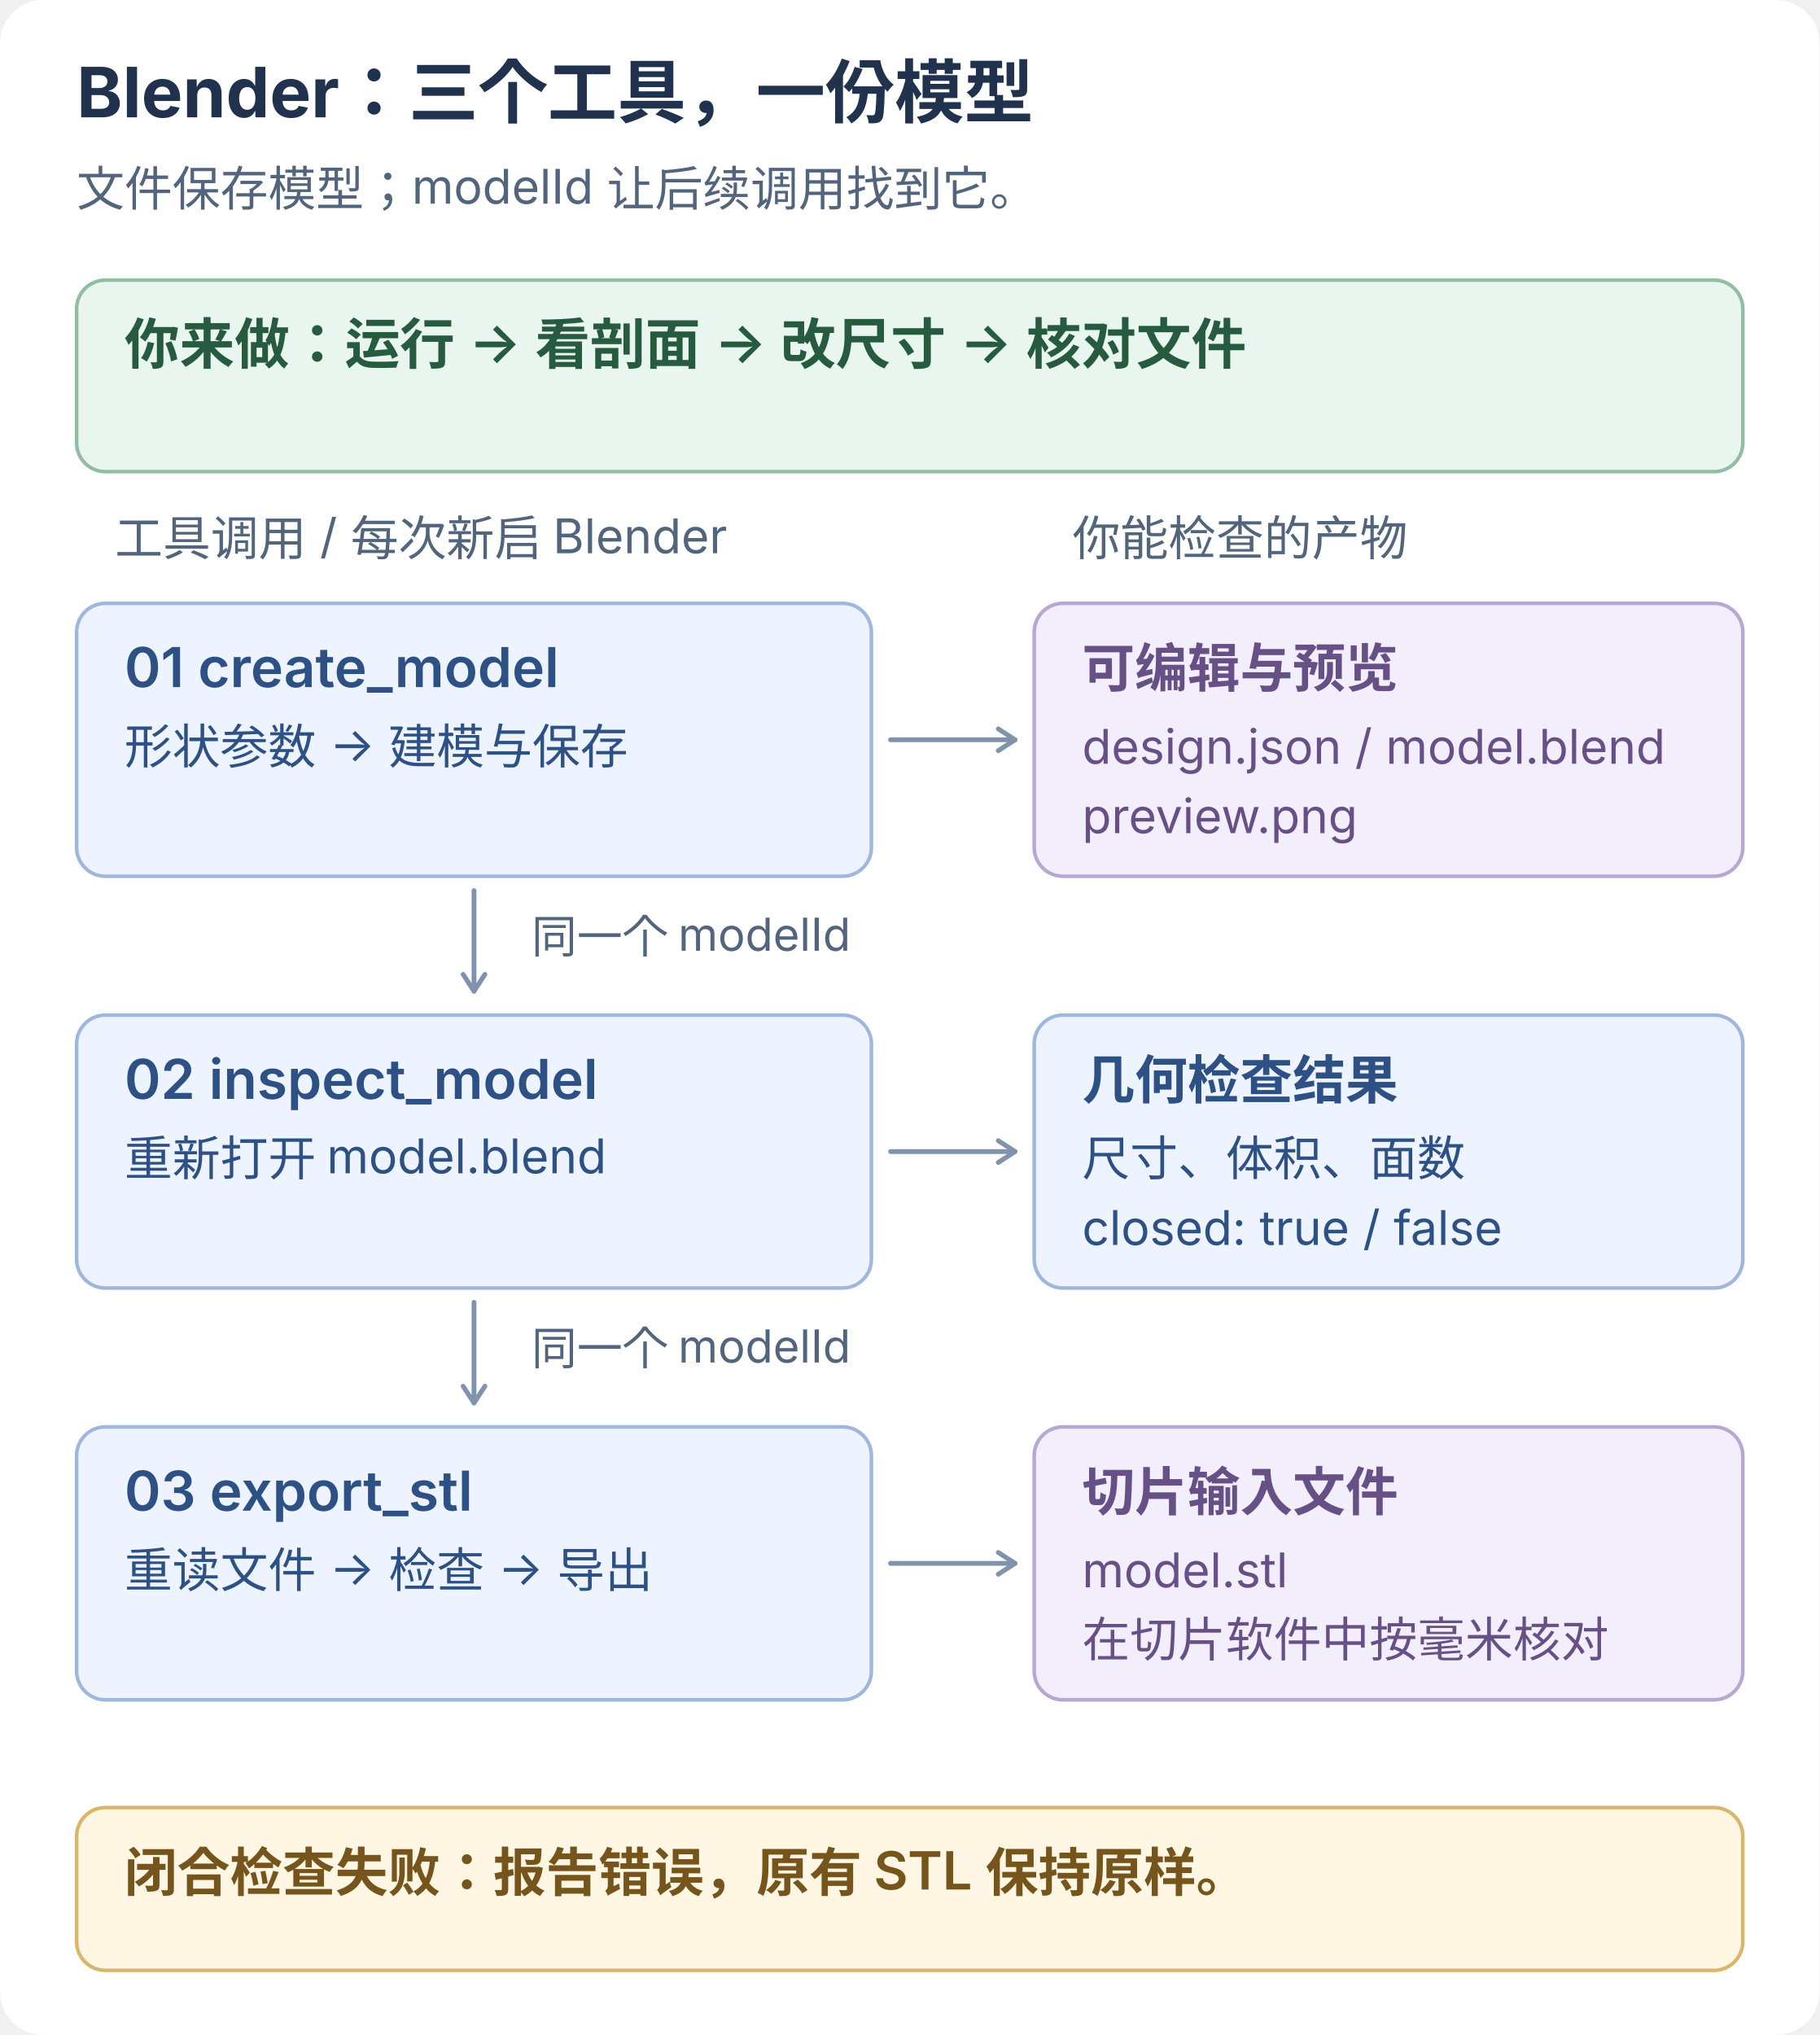
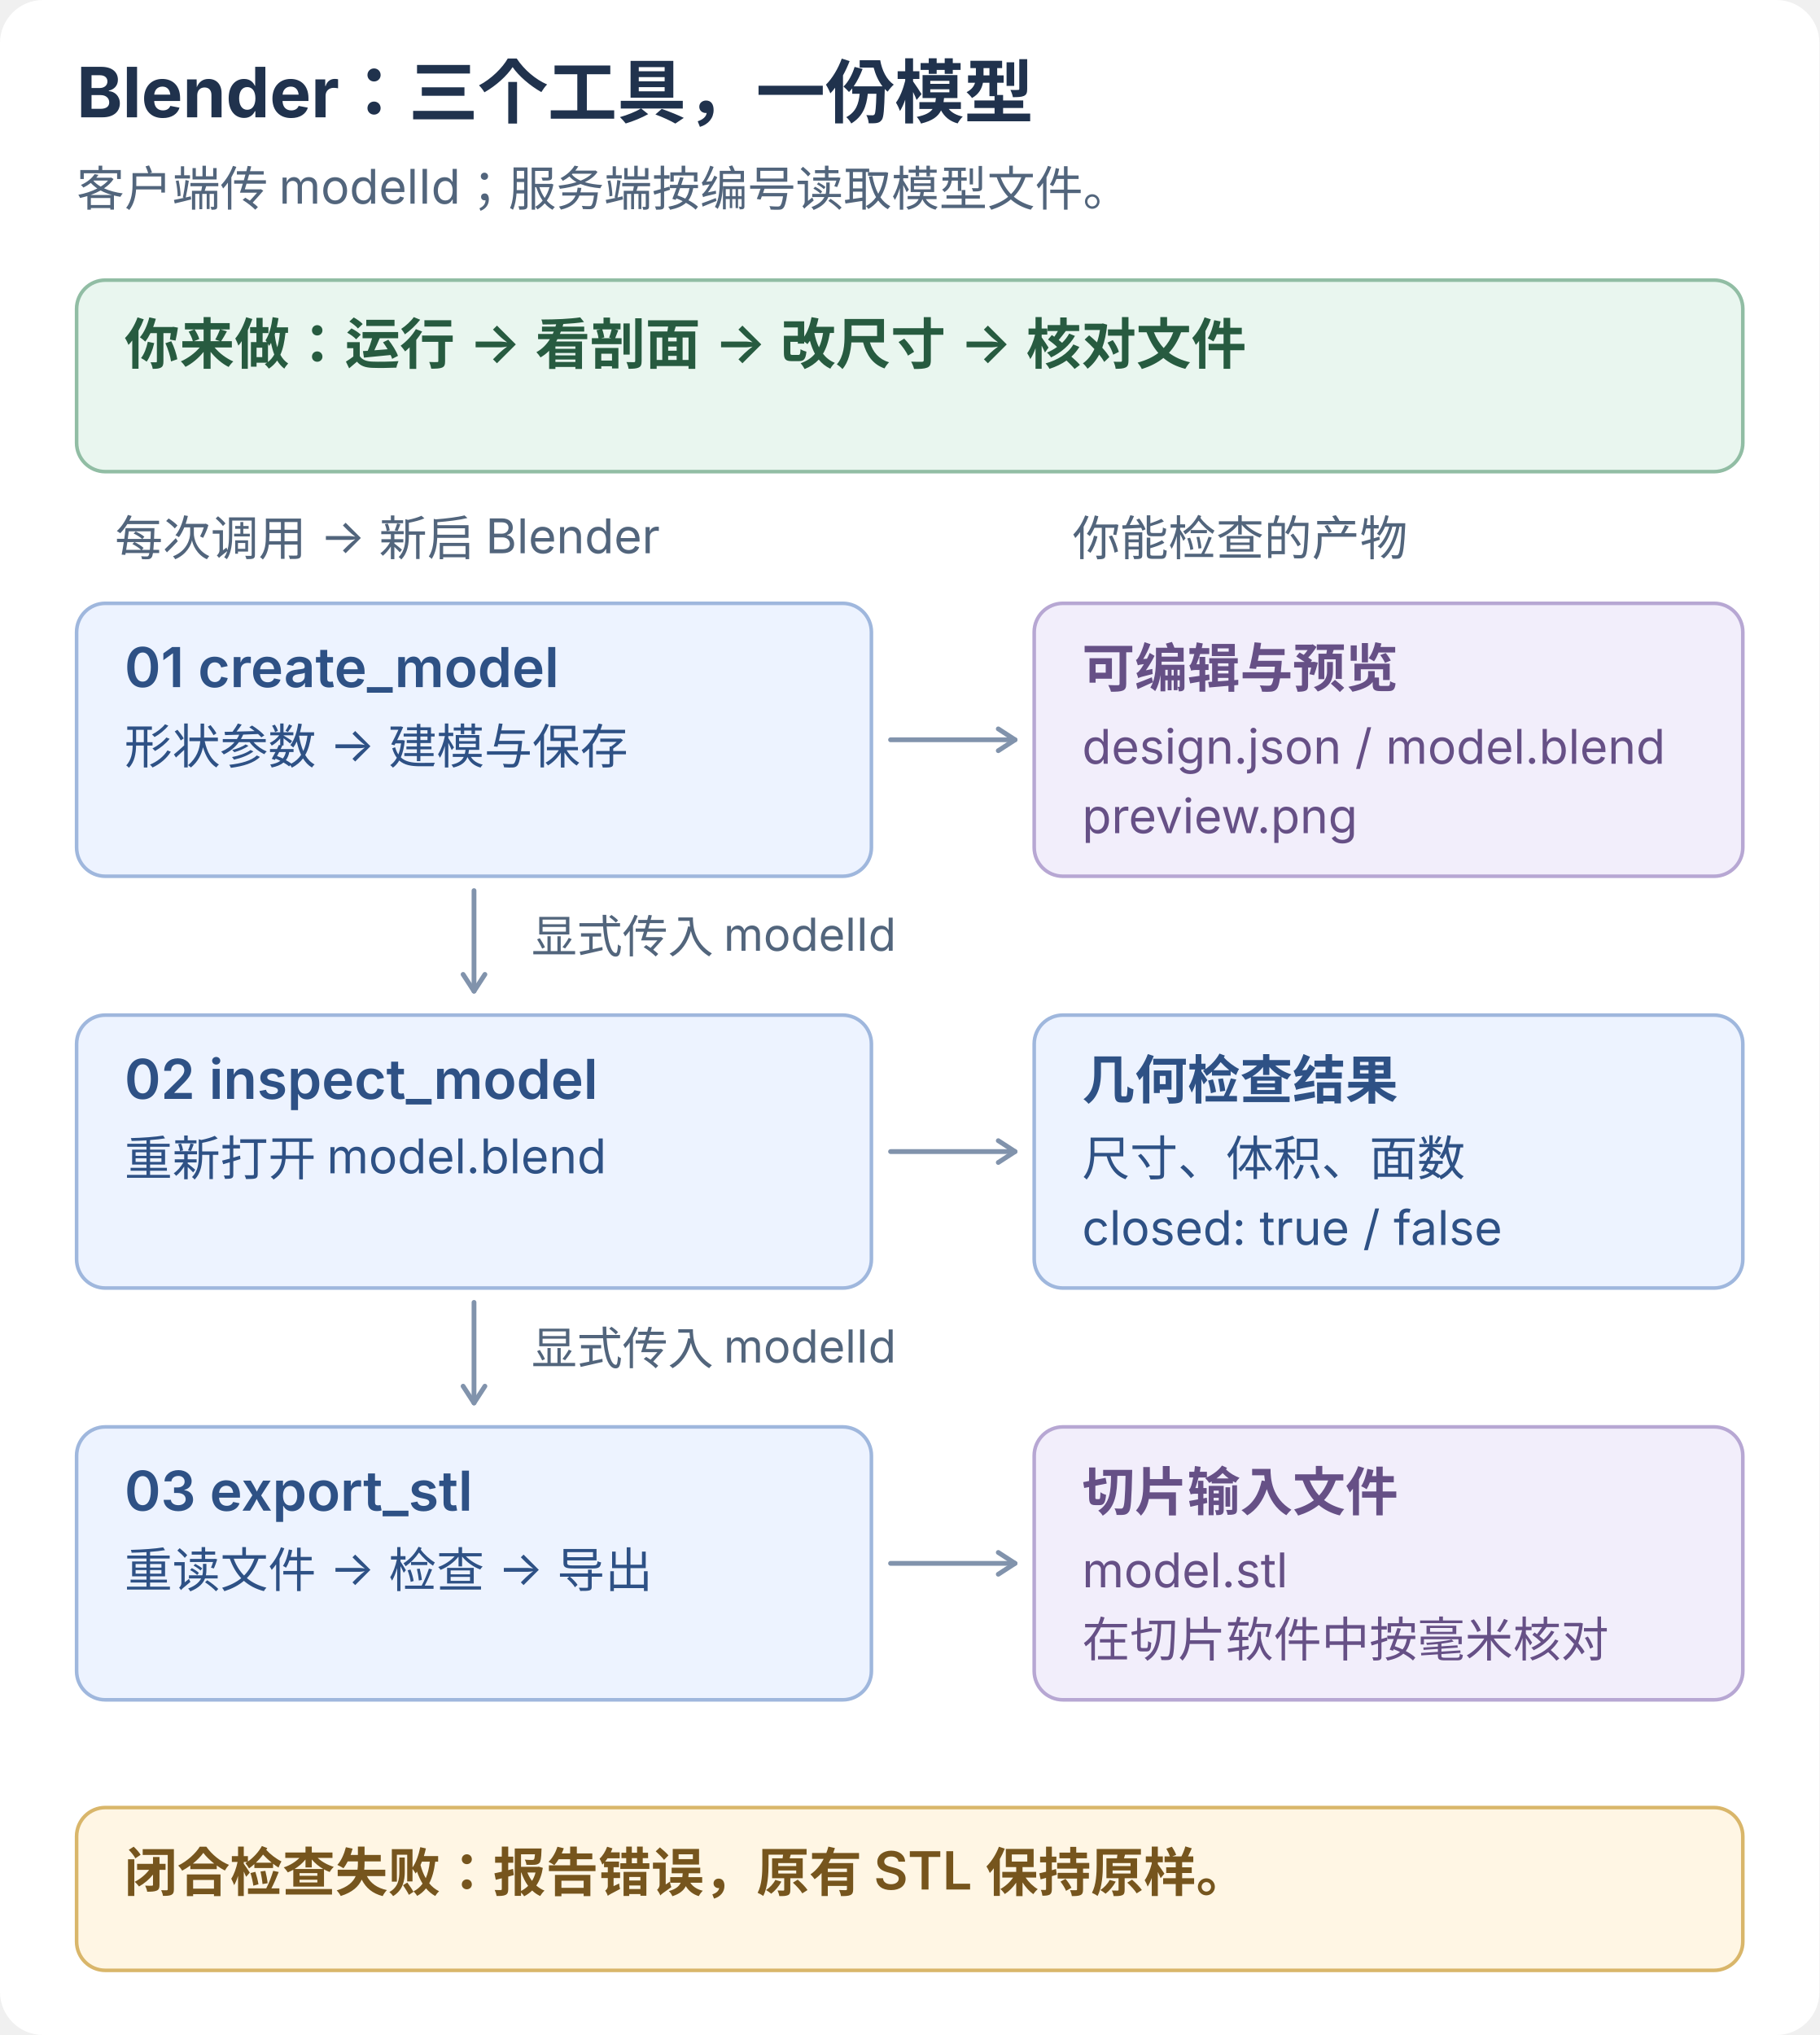
<svg xmlns="http://www.w3.org/2000/svg" width="760" height="850" viewBox="0 0 760 850" role="img" aria-labelledby="title desc">
  <rect width="760" height="850" rx="18" fill="#ffffff" />
  <text x="32" y="49" font-family="-apple-system, BlinkMacSystemFont, 'PingFang SC', 'Microsoft YaHei', sans-serif" font-size="29" font-weight="650" fill="#20324d" text-anchor="start">Blender：三个工具，一份模型</text>
-   <text x="32" y="86" font-family="-apple-system, BlinkMacSystemFont, 'PingFang SC', 'Microsoft YaHei', sans-serif" font-size="20" font-weight="400" fill="#52657c" text-anchor="start">文件保存模型；modelId 让后续调用找到它。</text>
+   <text x="32" y="86" font-family="-apple-system, BlinkMacSystemFont, 'PingFang SC', 'Microsoft YaHei', sans-serif" font-size="20" font-weight="400" fill="#52657c" text-anchor="start">客户端传 modelId；服务端按编号读取模型文件。</text>
  <rect x="32" y="117" width="696" height="80" rx="12" fill="#e9f6ef" stroke="#91bda4" stroke-width="1.5" />
  <text x="52" y="152" font-family="-apple-system, BlinkMacSystemFont, 'PingFang SC', 'Microsoft YaHei', sans-serif" font-size="23" font-weight="600" fill="#275b40" text-anchor="start">你来做：运行 → 看剖面 → 改尺寸 → 核对文件</text>
-   <text x="48" y="232" font-family="-apple-system, BlinkMacSystemFont, 'PingFang SC', 'Microsoft YaHei', sans-serif" font-size="20" font-weight="400" fill="#52657c" text-anchor="start">工具调用 / 每次新启 Blender</text>
+   <text x="48" y="232" font-family="-apple-system, BlinkMacSystemFont, 'PingFang SC', 'Microsoft YaHei', sans-serif" font-size="20" font-weight="400" fill="#52657c" text-anchor="start">每次调用 → 新启 Blender</text>
  <text x="448" y="232" font-family="-apple-system, BlinkMacSystemFont, 'PingFang SC', 'Microsoft YaHei', sans-serif" font-size="20" font-weight="400" fill="#52657c" text-anchor="start">你能检查的产物</text>
  <rect x="32" y="252" width="332" height="114" rx="12" fill="#edf3ff" stroke="#9fb7dd" stroke-width="1.5" />
  <text x="52" y="287" font-family="-apple-system, BlinkMacSystemFont, 'PingFang SC', 'Microsoft YaHei', sans-serif" font-size="23" font-weight="600" fill="#2e5185" text-anchor="start">01  create_model</text>
  <text x="52" y="319" font-family="-apple-system, BlinkMacSystemFont, 'PingFang SC', 'Microsoft YaHei', sans-serif" font-size="20" font-weight="400" fill="#2e5185" text-anchor="start">形状参数 → 建模与保存</text>
  <polyline points="372,309 424,309" fill="none" stroke="#8193ac" stroke-width="2" stroke-linejoin="round" stroke-linecap="round" />
  <polyline points="417.0,304.45 424,309 417.0,313.55" fill="none" stroke="#8193ac" stroke-width="2" stroke-linejoin="round" stroke-linecap="round" />
  <rect x="432" y="252" width="296" height="114" rx="12" fill="#f2eefb" stroke="#b7a7d3" stroke-width="1.5" />
  <text x="452" y="287" font-family="-apple-system, BlinkMacSystemFont, 'PingFang SC', 'Microsoft YaHei', sans-serif" font-size="22" font-weight="600" fill="#665086" text-anchor="start">可编辑与预览</text>
  <text x="452" y="319" font-family="-apple-system, BlinkMacSystemFont, 'PingFang SC', 'Microsoft YaHei', sans-serif" font-size="20" font-weight="400" fill="#665086" text-anchor="start">design.json / model.blend</text>
  <text x="452" y="348" font-family="-apple-system, BlinkMacSystemFont, 'PingFang SC', 'Microsoft YaHei', sans-serif" font-size="20" font-weight="400" fill="#665086" text-anchor="start">preview.png</text>
  <rect x="32" y="424" width="332" height="114" rx="12" fill="#edf3ff" stroke="#9fb7dd" stroke-width="1.5" />
  <text x="52" y="459" font-family="-apple-system, BlinkMacSystemFont, 'PingFang SC', 'Microsoft YaHei', sans-serif" font-size="23" font-weight="600" fill="#2e5185" text-anchor="start">02  inspect_model</text>
  <text x="52" y="491" font-family="-apple-system, BlinkMacSystemFont, 'PingFang SC', 'Microsoft YaHei', sans-serif" font-size="20" font-weight="400" fill="#2e5185" text-anchor="start">重新打开 model.blend</text>
  <polyline points="372,481 424,481" fill="none" stroke="#8193ac" stroke-width="2" stroke-linejoin="round" stroke-linecap="round" />
  <polyline points="417.0,476.45 424,481 417.0,485.55" fill="none" stroke="#8193ac" stroke-width="2" stroke-linejoin="round" stroke-linecap="round" />
  <rect x="432" y="424" width="296" height="114" rx="12" fill="#edf3ff" stroke="#9fb7dd" stroke-width="1.5" />
  <text x="452" y="459" font-family="-apple-system, BlinkMacSystemFont, 'PingFang SC', 'Microsoft YaHei', sans-serif" font-size="22" font-weight="600" fill="#2e5185" text-anchor="start">几何检查结果</text>
  <text x="452" y="491" font-family="-apple-system, BlinkMacSystemFont, 'PingFang SC', 'Microsoft YaHei', sans-serif" font-size="20" font-weight="400" fill="#2e5185" text-anchor="start">尺寸、体积、面数</text>
  <text x="452" y="520" font-family="-apple-system, BlinkMacSystemFont, 'PingFang SC', 'Microsoft YaHei', sans-serif" font-size="20" font-weight="400" fill="#2e5185" text-anchor="start">closed: true / false</text>
  <rect x="32" y="596" width="332" height="114" rx="12" fill="#edf3ff" stroke="#9fb7dd" stroke-width="1.5" />
  <text x="52" y="631" font-family="-apple-system, BlinkMacSystemFont, 'PingFang SC', 'Microsoft YaHei', sans-serif" font-size="23" font-weight="600" fill="#2e5185" text-anchor="start">03  export_stl</text>
  <text x="52" y="663" font-family="-apple-system, BlinkMacSystemFont, 'PingFang SC', 'Microsoft YaHei', sans-serif" font-size="20" font-weight="400" fill="#2e5185" text-anchor="start">重读文件 → 检查 → 导出</text>
  <polyline points="372,653 424,653" fill="none" stroke="#8193ac" stroke-width="2" stroke-linejoin="round" stroke-linecap="round" />
  <polyline points="417.0,648.45 424,653 417.0,657.55" fill="none" stroke="#8193ac" stroke-width="2" stroke-linejoin="round" stroke-linecap="round" />
  <rect x="432" y="596" width="296" height="114" rx="12" fill="#f2eefb" stroke="#b7a7d3" stroke-width="1.5" />
  <text x="452" y="631" font-family="-apple-system, BlinkMacSystemFont, 'PingFang SC', 'Microsoft YaHei', sans-serif" font-size="22" font-weight="600" fill="#665086" text-anchor="start">切片输入文件</text>
  <text x="452" y="663" font-family="-apple-system, BlinkMacSystemFont, 'PingFang SC', 'Microsoft YaHei', sans-serif" font-size="20" font-weight="400" fill="#665086" text-anchor="start">model.stl</text>
  <text x="452" y="692" font-family="-apple-system, BlinkMacSystemFont, 'PingFang SC', 'Microsoft YaHei', sans-serif" font-size="20" font-weight="400" fill="#665086" text-anchor="start">在切片软件中按毫米核对</text>
  <polyline points="198,372 198,414" fill="none" stroke="#8193ac" stroke-width="2" stroke-linejoin="round" stroke-linecap="round" />
  <polyline points="202.55,407.0 198,414 193.45,407.0" fill="none" stroke="#8193ac" stroke-width="2" stroke-linejoin="round" stroke-linecap="round" />
-   <text x="222" y="398" font-family="-apple-system, BlinkMacSystemFont, 'PingFang SC', 'Microsoft YaHei', sans-serif" font-size="19" font-weight="400" fill="#52657c" text-anchor="start">同一个 modelId</text>
+   <text x="222" y="398" font-family="-apple-system, BlinkMacSystemFont, 'PingFang SC', 'Microsoft YaHei', sans-serif" font-size="19" font-weight="400" fill="#52657c" text-anchor="start">显式传入 modelId</text>
  <polyline points="198,544 198,586" fill="none" stroke="#8193ac" stroke-width="2" stroke-linejoin="round" stroke-linecap="round" />
  <polyline points="202.55,579.0 198,586 193.45,579.0" fill="none" stroke="#8193ac" stroke-width="2" stroke-linejoin="round" stroke-linecap="round" />
-   <text x="222" y="570" font-family="-apple-system, BlinkMacSystemFont, 'PingFang SC', 'Microsoft YaHei', sans-serif" font-size="19" font-weight="400" fill="#52657c" text-anchor="start">同一个 modelId</text>
+   <text x="222" y="570" font-family="-apple-system, BlinkMacSystemFont, 'PingFang SC', 'Microsoft YaHei', sans-serif" font-size="19" font-weight="400" fill="#52657c" text-anchor="start">显式传入 modelId</text>
  <rect x="32" y="755" width="696" height="68" rx="12" fill="#fff6e4" stroke="#d9b66a" stroke-width="1.5" />
  <text x="52" y="790" font-family="-apple-system, BlinkMacSystemFont, 'PingFang SC', 'Microsoft YaHei', sans-serif" font-size="22" font-weight="600" fill="#76551d" text-anchor="start">闭合检查失败：报告错误，原有 STL 保持原样。</text>
</svg>
